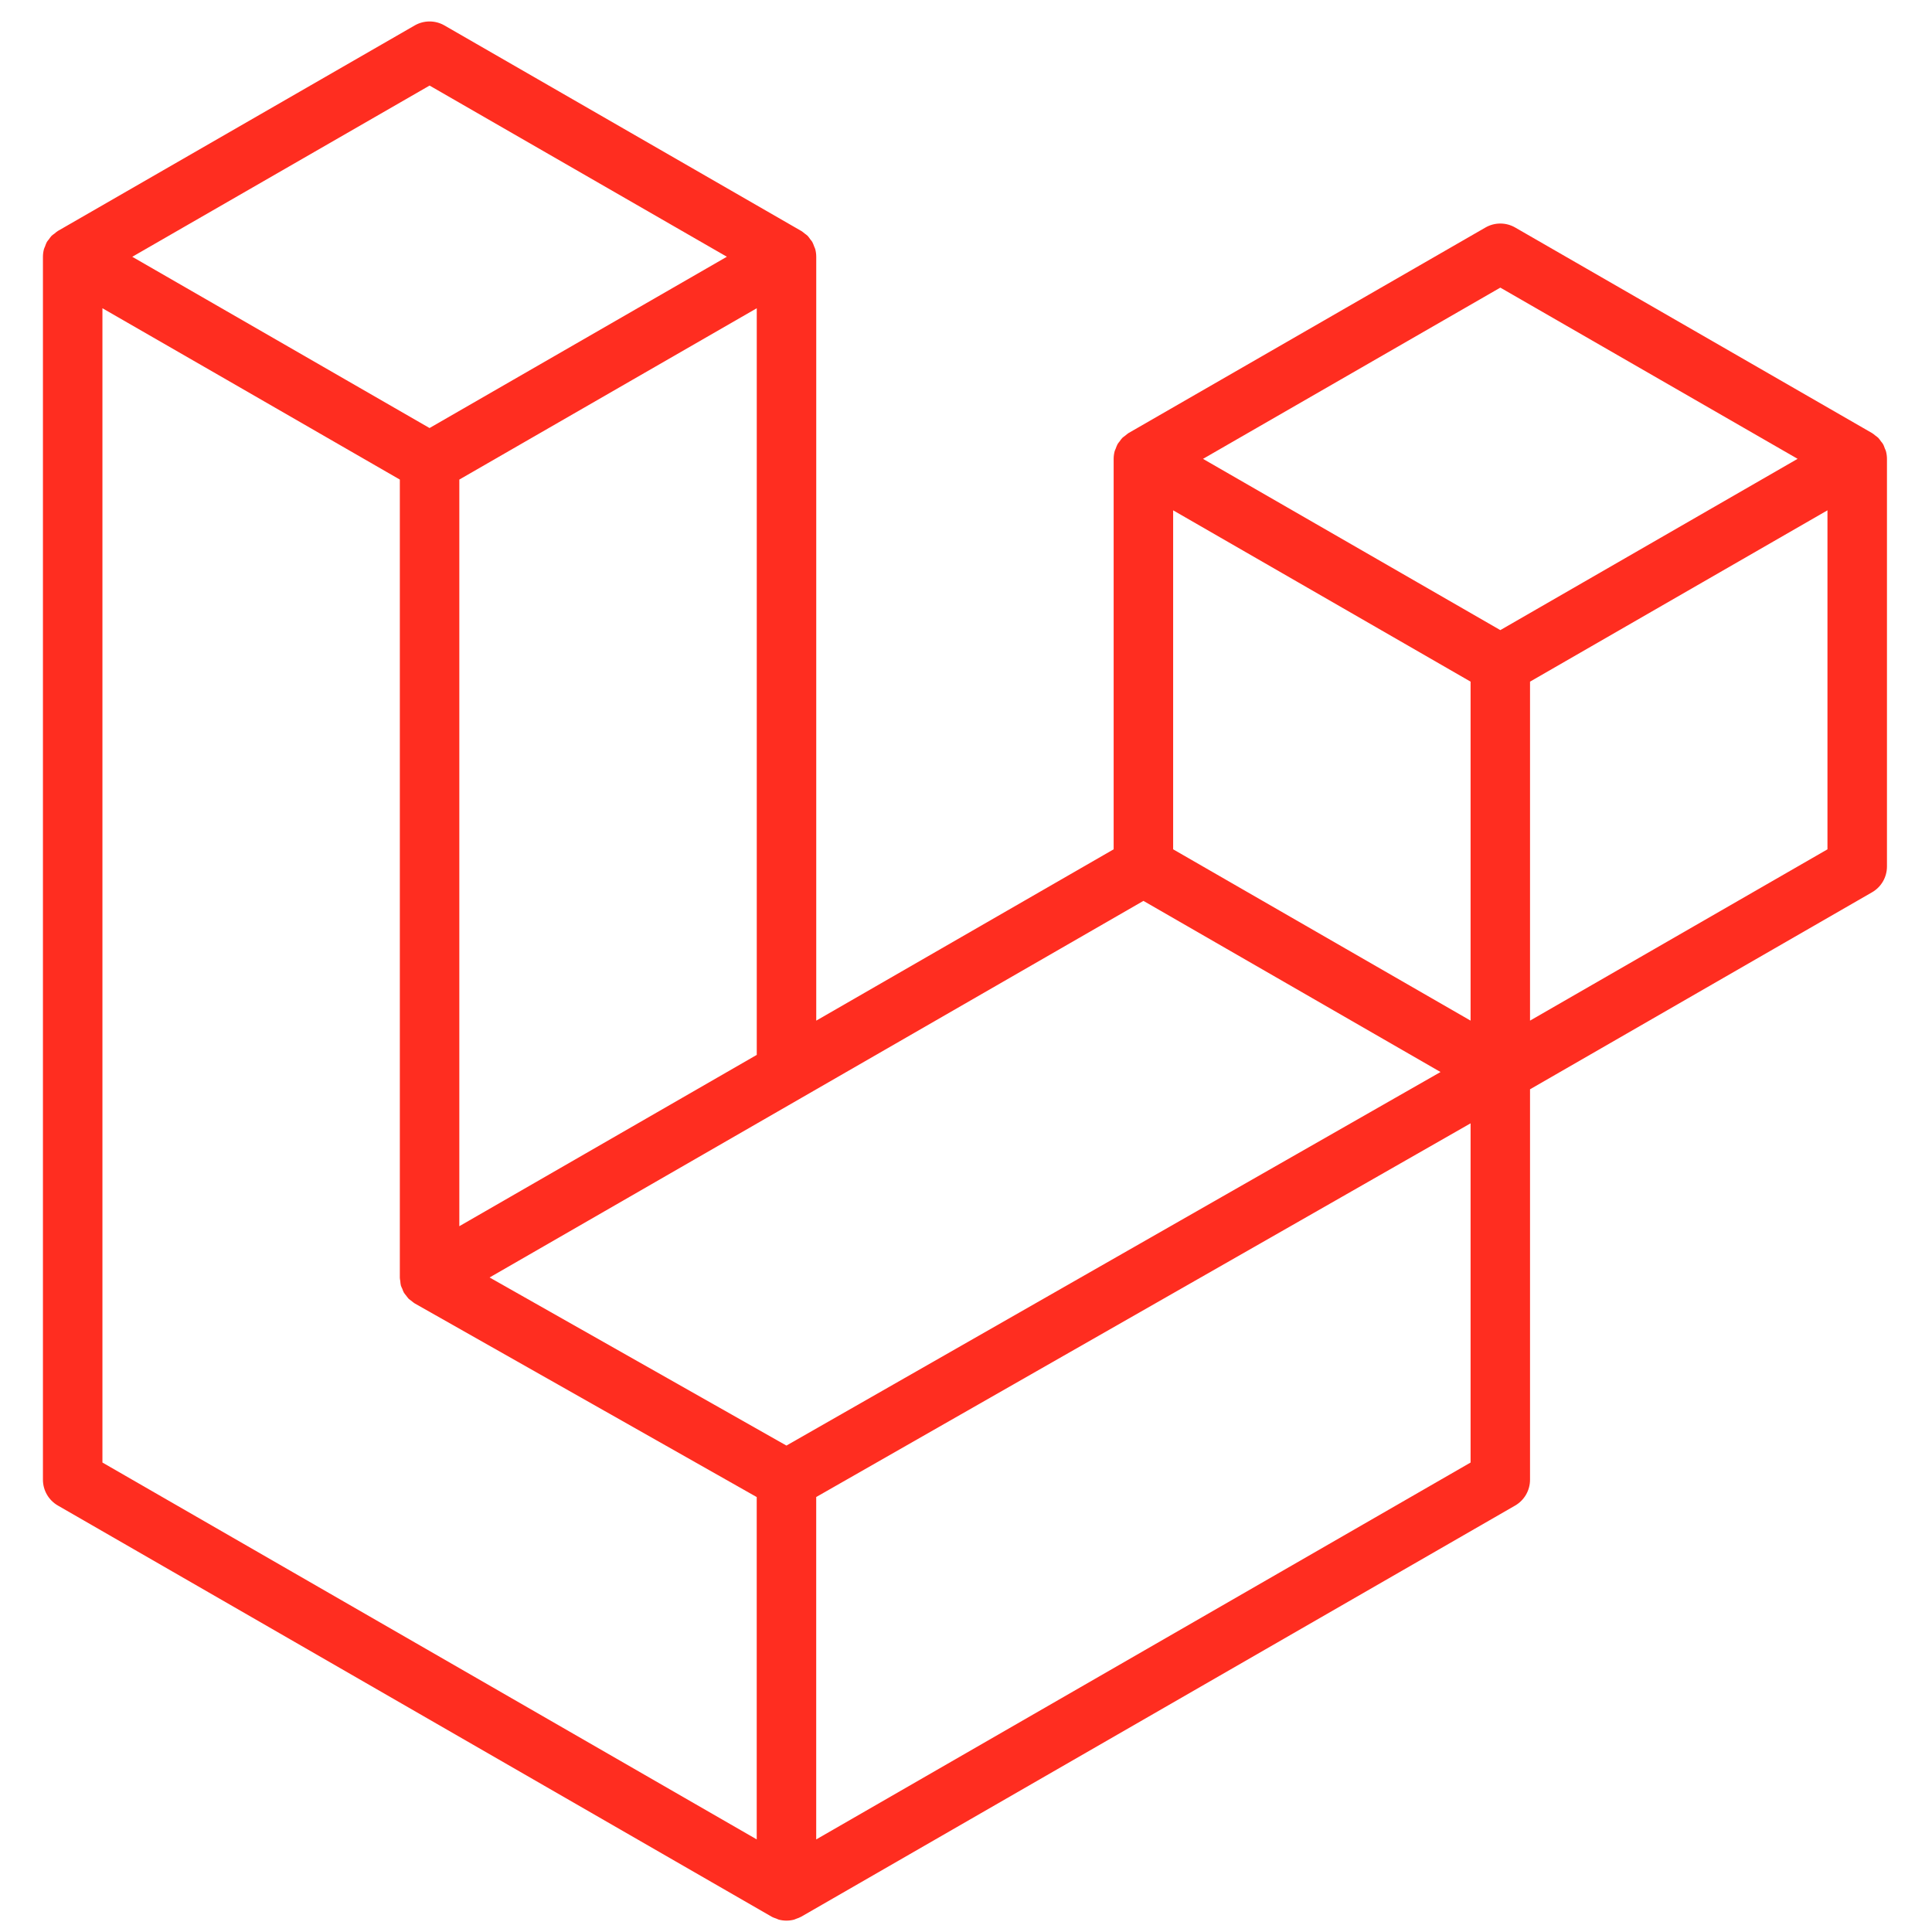
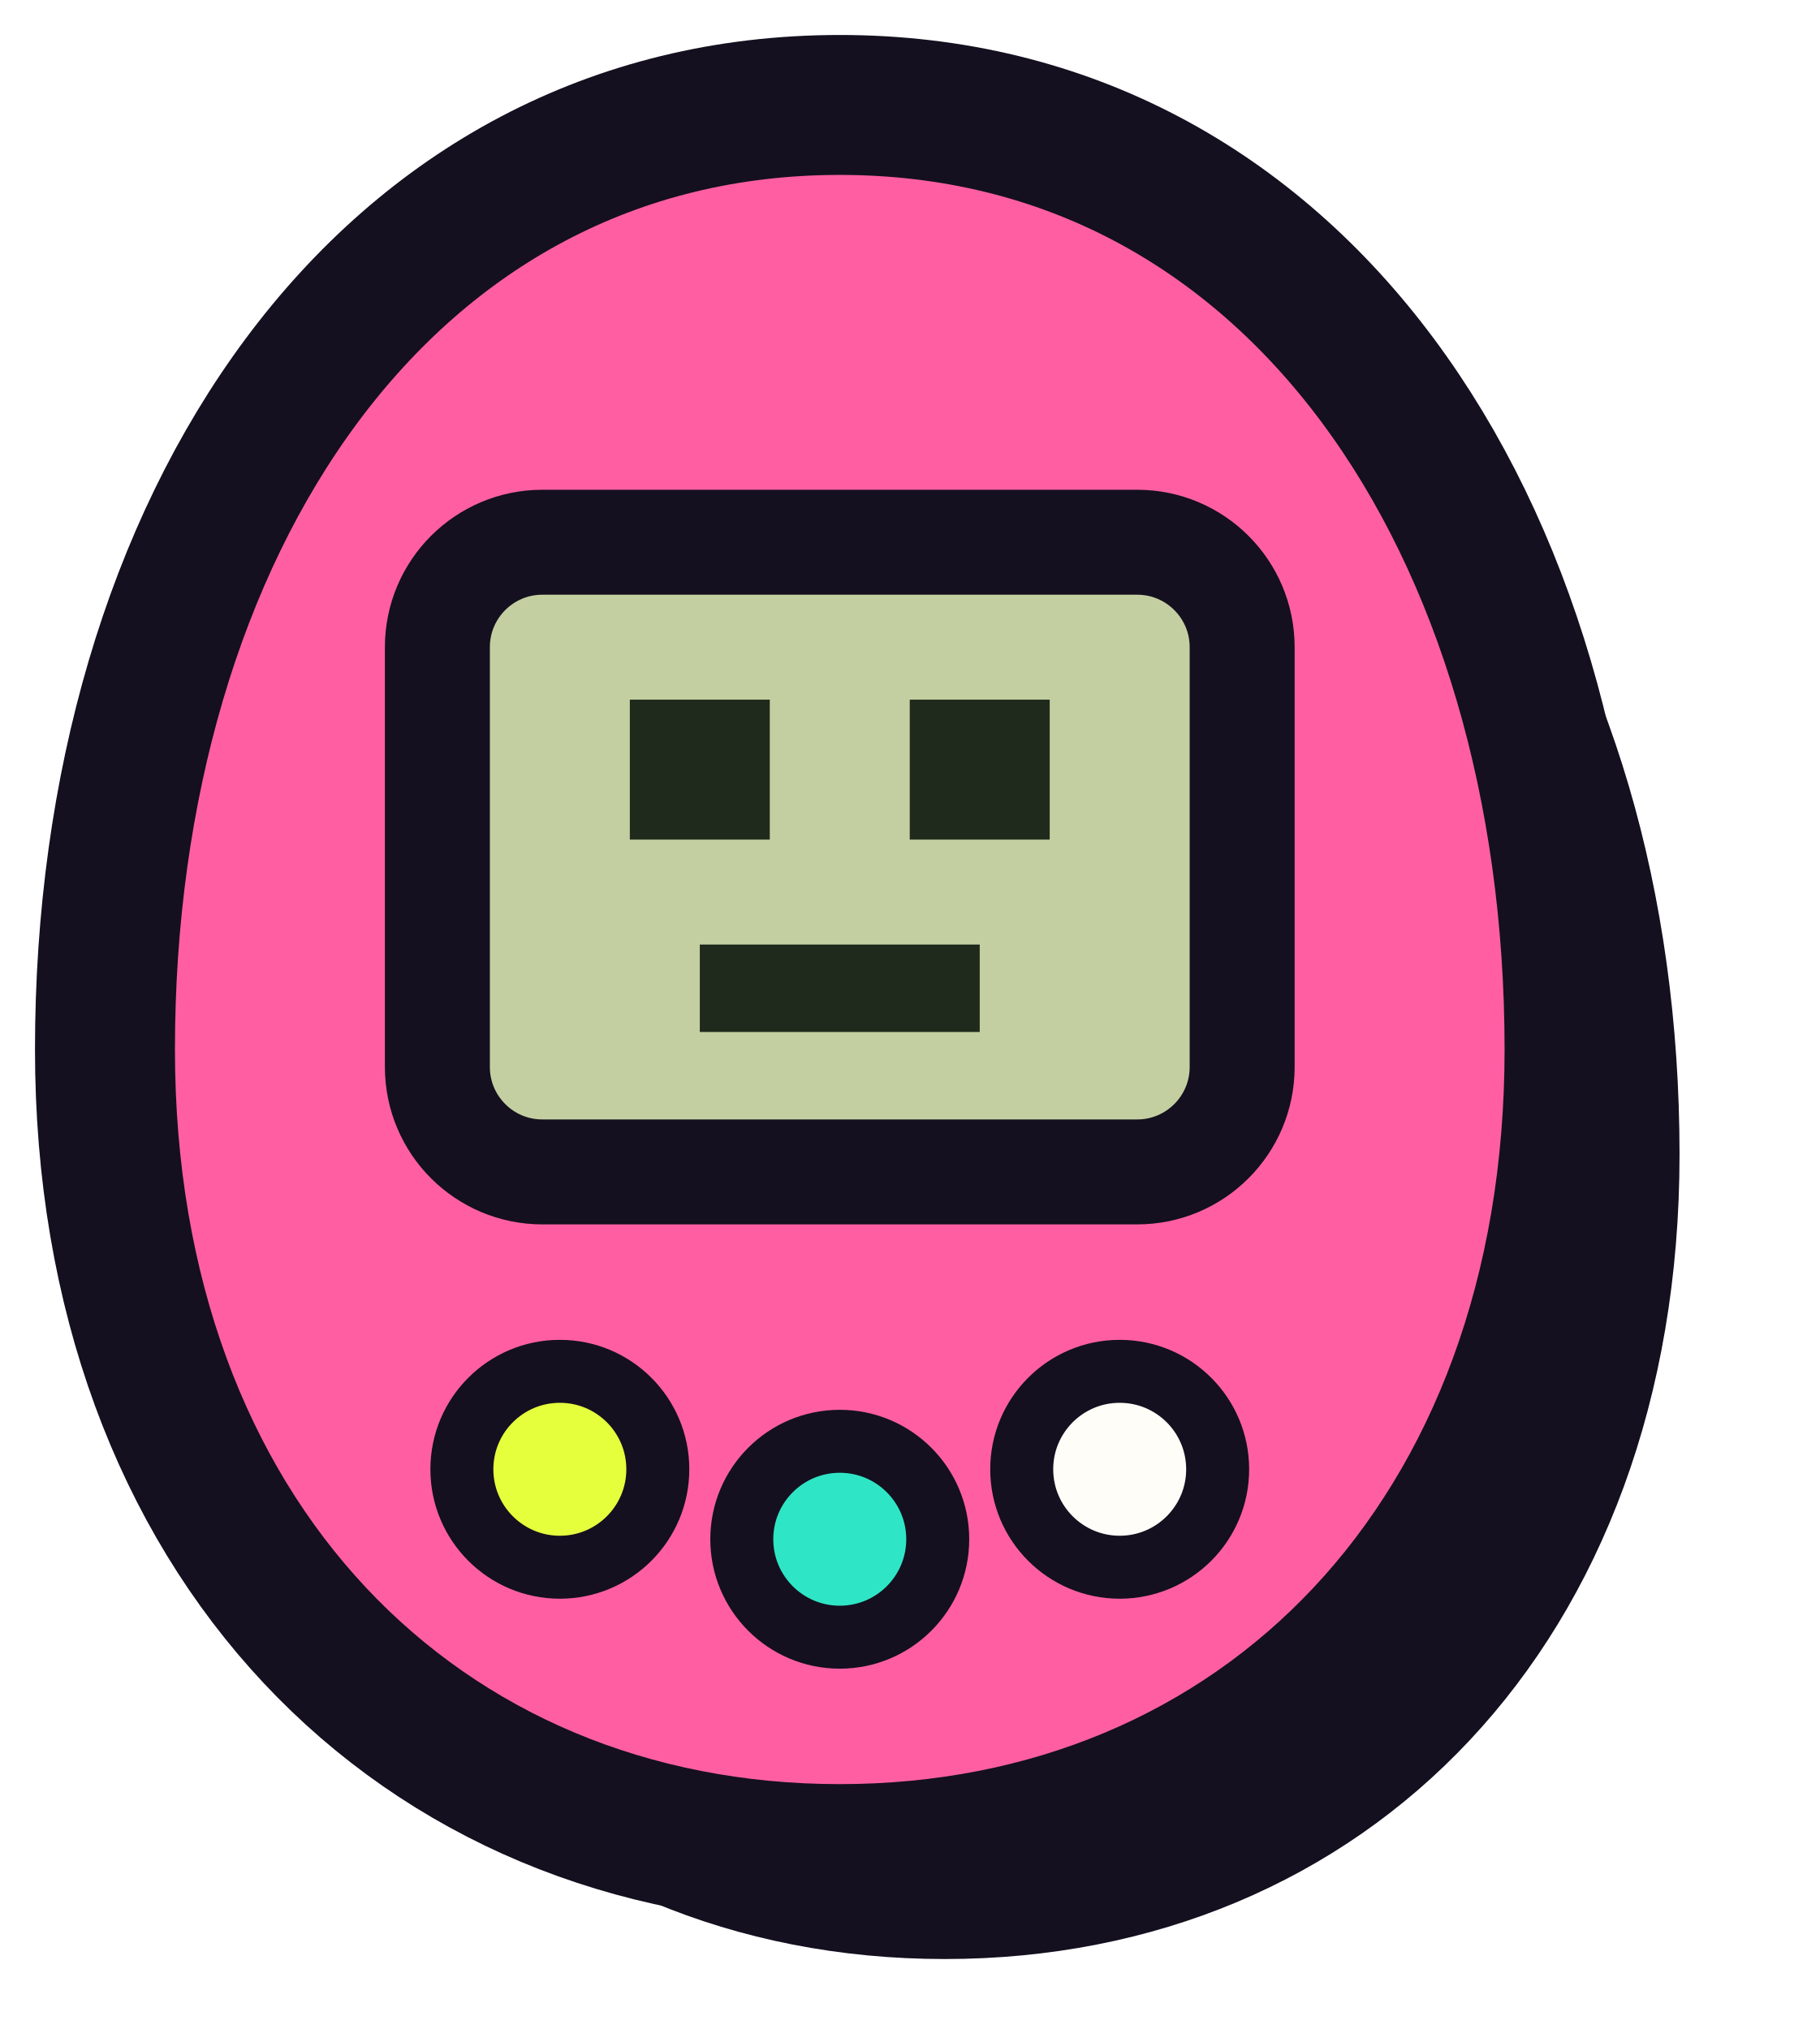
- <svg xmlns="http://www.w3.org/2000/svg" width="166" height="166" viewBox="0 0 166 166" fill="none">
-   <path fill-rule="evenodd" clip-rule="evenodd" d="M162.041 38.759C162.099 38.977 162.129 39.201 162.13 39.426V74.452C162.13 74.902 162.011 75.344 161.786 75.733C161.561 76.122 161.237 76.444 160.847 76.668L131.462 93.594V127.141C131.462 128.054 130.977 128.897 130.186 129.357L68.847 164.683C68.707 164.763 68.554 164.814 68.401 164.868C68.343 164.887 68.289 164.922 68.228 164.938C67.8 165.051 67.349 165.051 66.92 164.938C66.85 164.919 66.786 164.881 66.719 164.855C66.579 164.804 66.432 164.76 66.298 164.683L4.972 129.357C4.583 129.133 4.259 128.81 4.034 128.421C3.808 128.032 3.69 127.591 3.689 127.141L3.689 22.063C3.689 21.834 3.721 21.61 3.779 21.393C3.798 21.32 3.843 21.253 3.868 21.179C3.916 21.045 3.961 20.908 4.031 20.783C4.079 20.7 4.149 20.633 4.206 20.557C4.28 20.454 4.347 20.349 4.433 20.26C4.506 20.186 4.602 20.132 4.685 20.068C4.778 19.992 4.861 19.909 4.966 19.848L35.633 2.185C36.022 1.961 36.462 1.844 36.91 1.844C37.358 1.844 37.798 1.961 38.186 2.185L68.851 19.848H68.857C68.959 19.912 69.045 19.992 69.138 20.065C69.221 20.129 69.313 20.186 69.387 20.257C69.476 20.349 69.54 20.454 69.616 20.557C69.671 20.633 69.744 20.7 69.789 20.783C69.862 20.911 69.904 21.045 69.955 21.179C69.98 21.253 70.025 21.32 70.044 21.396C70.103 21.614 70.133 21.838 70.133 22.063V87.694L95.686 72.974V39.423C95.686 39.2 95.718 38.973 95.775 38.759C95.798 38.683 95.839 38.615 95.865 38.542C95.916 38.408 95.96 38.271 96.031 38.146C96.079 38.063 96.149 37.996 96.203 37.92C96.279 37.818 96.343 37.712 96.433 37.623C96.506 37.549 96.599 37.495 96.681 37.431C96.777 37.355 96.86 37.272 96.962 37.211L127.633 19.548C128.021 19.324 128.461 19.206 128.91 19.206C129.358 19.206 129.798 19.324 130.186 19.548L160.85 37.211C160.959 37.275 161.042 37.355 161.137 37.428C161.217 37.492 161.31 37.549 161.383 37.62C161.473 37.712 161.536 37.818 161.613 37.92C161.67 37.996 161.741 38.063 161.785 38.146C161.859 38.271 161.9 38.408 161.951 38.542C161.98 38.615 162.021 38.683 162.041 38.759ZM157.018 72.974V43.848L146.287 50.028L131.462 58.568V87.694L157.021 72.974H157.018ZM126.354 125.663V96.518L111.771 104.85L70.13 128.626V158.046L126.354 125.663ZM8.801 26.485V125.663L65.018 158.043V128.629L35.649 112L35.64 111.994L35.627 111.988C35.528 111.93 35.445 111.847 35.353 111.777C35.273 111.713 35.18 111.662 35.11 111.592L35.104 111.582C35.021 111.502 34.963 111.403 34.893 111.314C34.829 111.228 34.753 111.154 34.702 111.065L34.699 111.055C34.641 110.96 34.606 110.845 34.565 110.736C34.523 110.64 34.469 110.551 34.443 110.449C34.411 110.328 34.405 110.197 34.392 110.072C34.379 109.976 34.354 109.881 34.354 109.785V109.778V41.205L19.532 32.662L8.801 26.485ZM36.913 7.35L11.364 22.063L36.907 36.777L62.453 22.06L36.907 7.35H36.913ZM50.2 99.174L65.022 90.637V26.485L54.291 32.665L39.466 41.205V105.357L50.2 99.174ZM128.91 24.713L103.363 39.426L128.91 54.14L154.453 39.423L128.91 24.713ZM126.354 58.568L111.529 50.028L100.798 43.848V72.974L115.619 81.511L126.354 87.694V58.568ZM67.571 124.205L105.042 102.803L123.772 92.109L98.245 77.405L68.854 94.334L42.066 109.762L67.571 124.205Z" fill="#FF2D20" />
+ <svg xmlns="http://www.w3.org/2000/svg" viewBox="0 0 52 58">
+   <path d="M24 3C37 3 45 15 45 30C45 44 36 53 24 53C12 53 3 44 3 30C3 15 11 3 24 3Z" fill="#14101F" transform="translate(3 3)" />
+   <path d="M24 3C37 3 45 15 45 30C45 44 36 53 24 53C12 53 3 44 3 30C3 15 11 3 24 3Z" fill="#FF5FA2" stroke="#14101F" stroke-width="4" />
+   <rect x="12.5" y="15.5" width="23" height="18" rx="3" fill="#C3CFA1" stroke="#14101F" stroke-width="3" />
+   <rect x="18" y="20" width="4" height="4" fill="#1F2A1C" />
+   <rect x="26" y="20" width="4" height="4" fill="#1F2A1C" />
+   <rect x="20" y="27" width="8" height="2.5" fill="#1F2A1C" />
+   <circle cx="16" cy="42" r="2.8" fill="#E6FF3D" stroke="#14101F" stroke-width="1.8" />
+   <circle cx="24" cy="44" r="2.8" fill="#2EE6C5" stroke="#14101F" stroke-width="1.8" />
+   <circle cx="32" cy="42" r="2.8" fill="#FFFDF7" stroke="#14101F" stroke-width="1.8" />
</svg>
